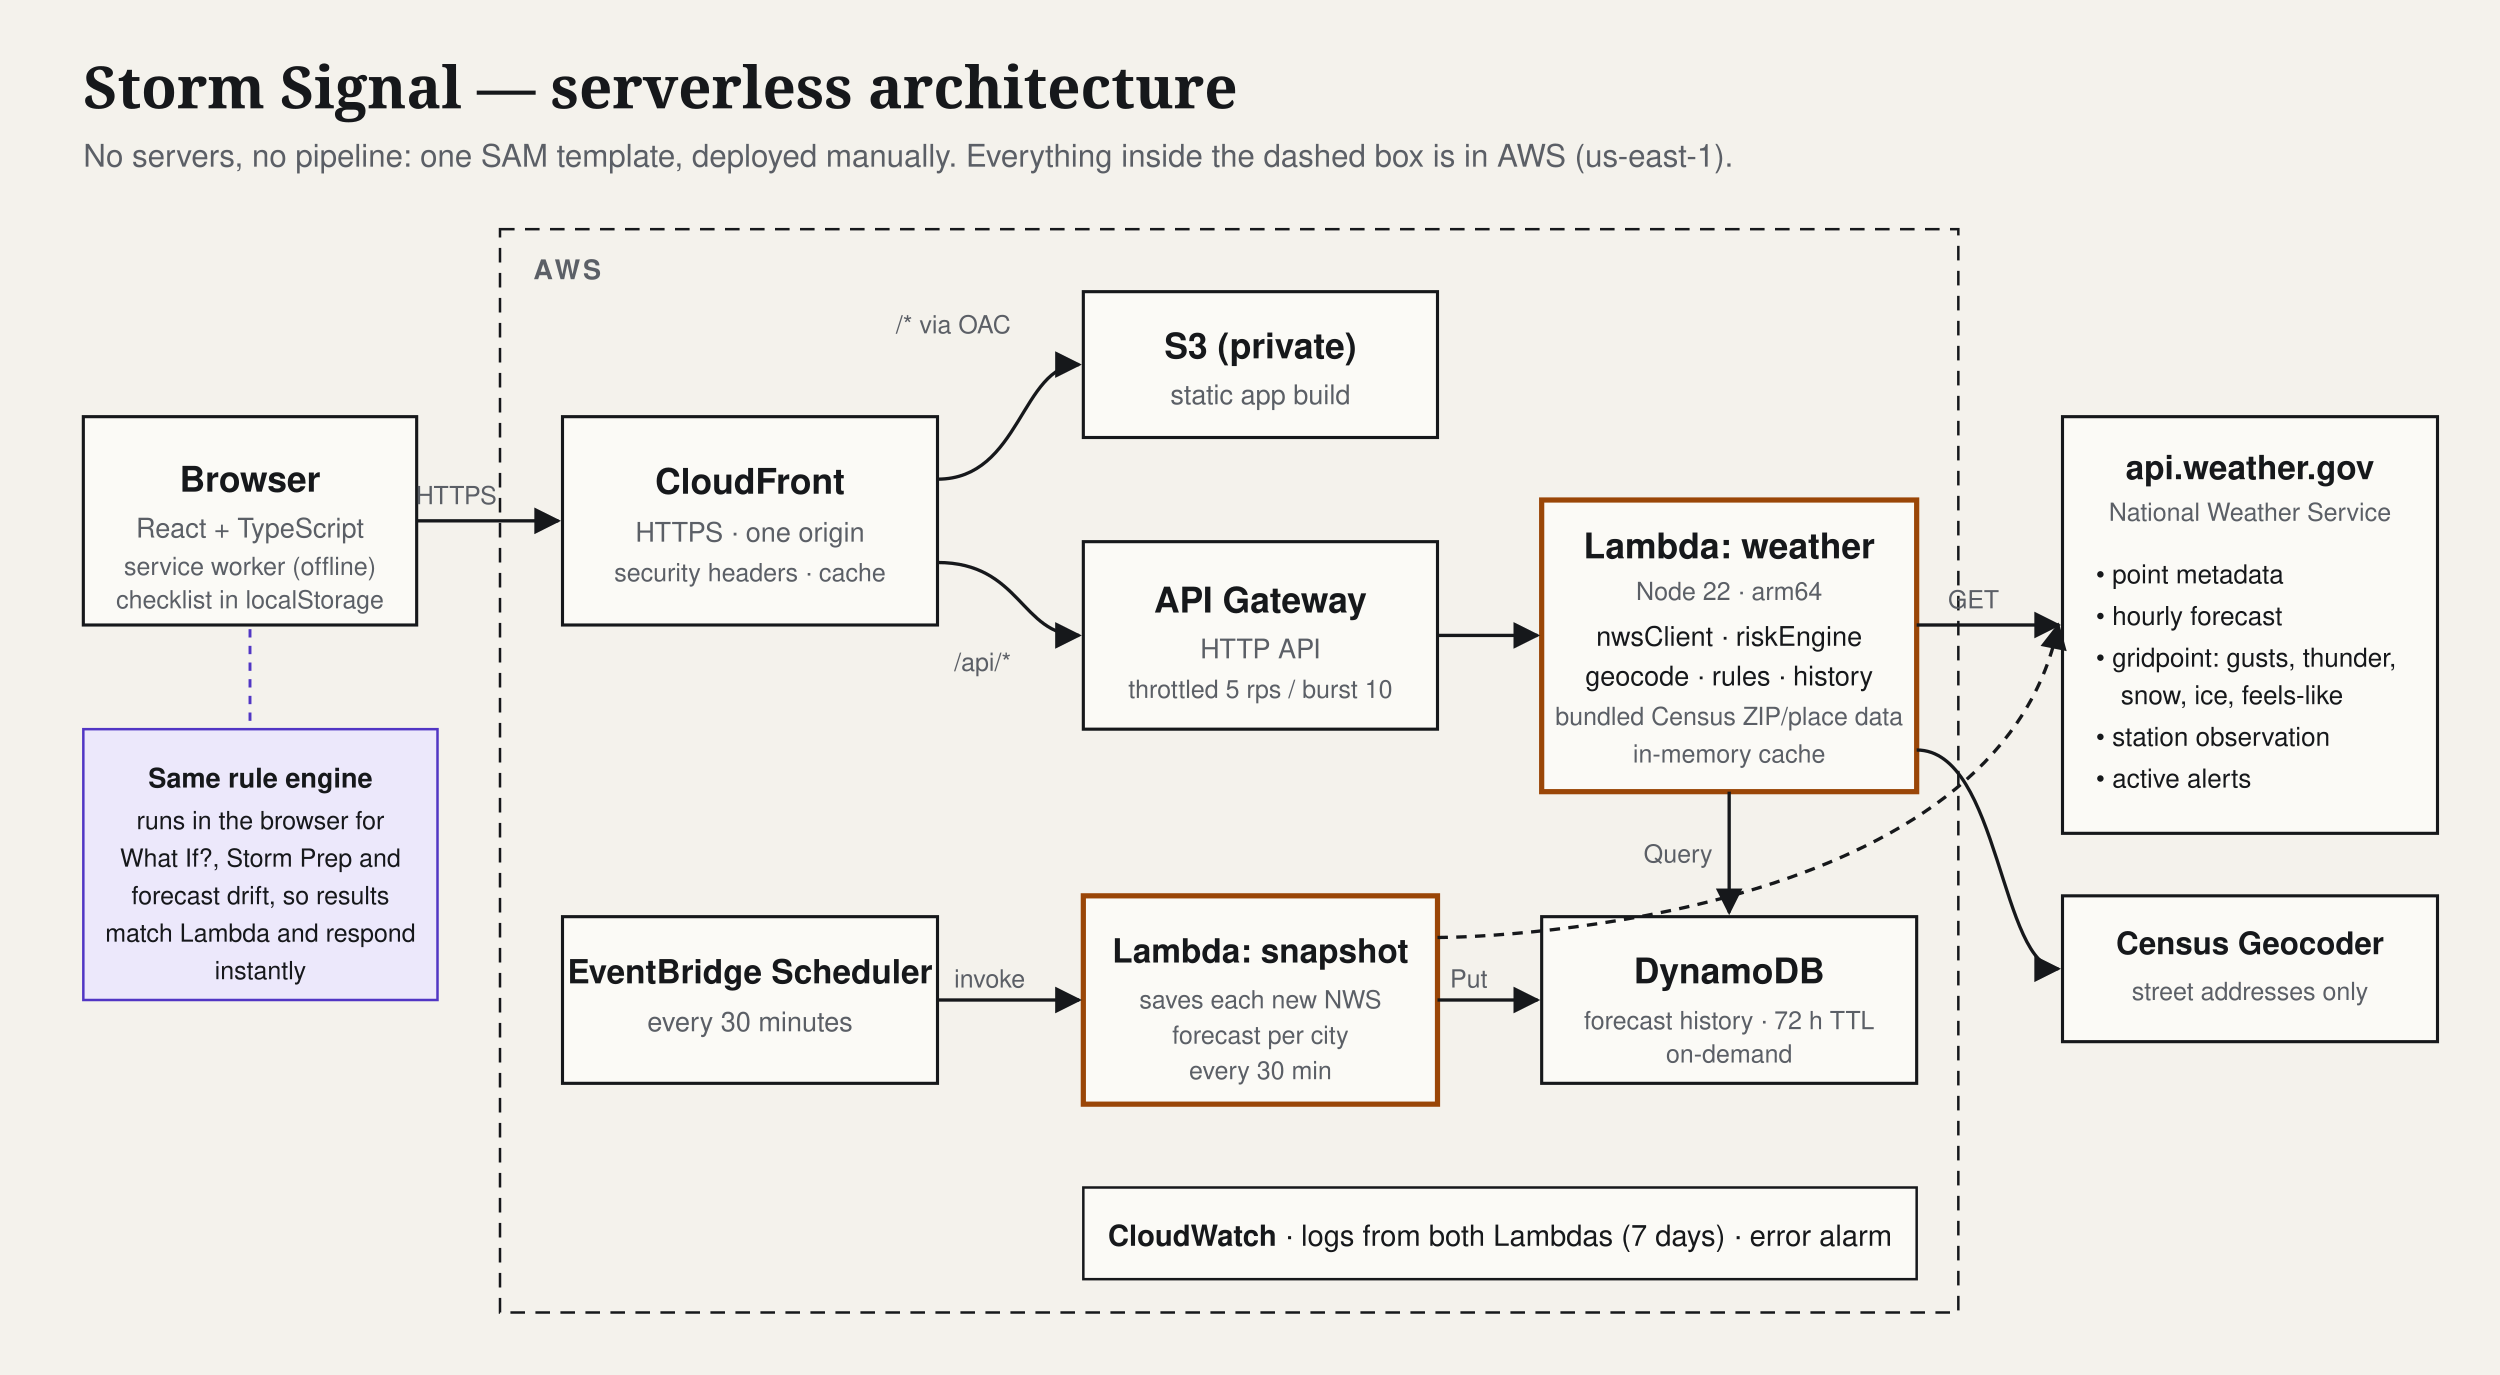
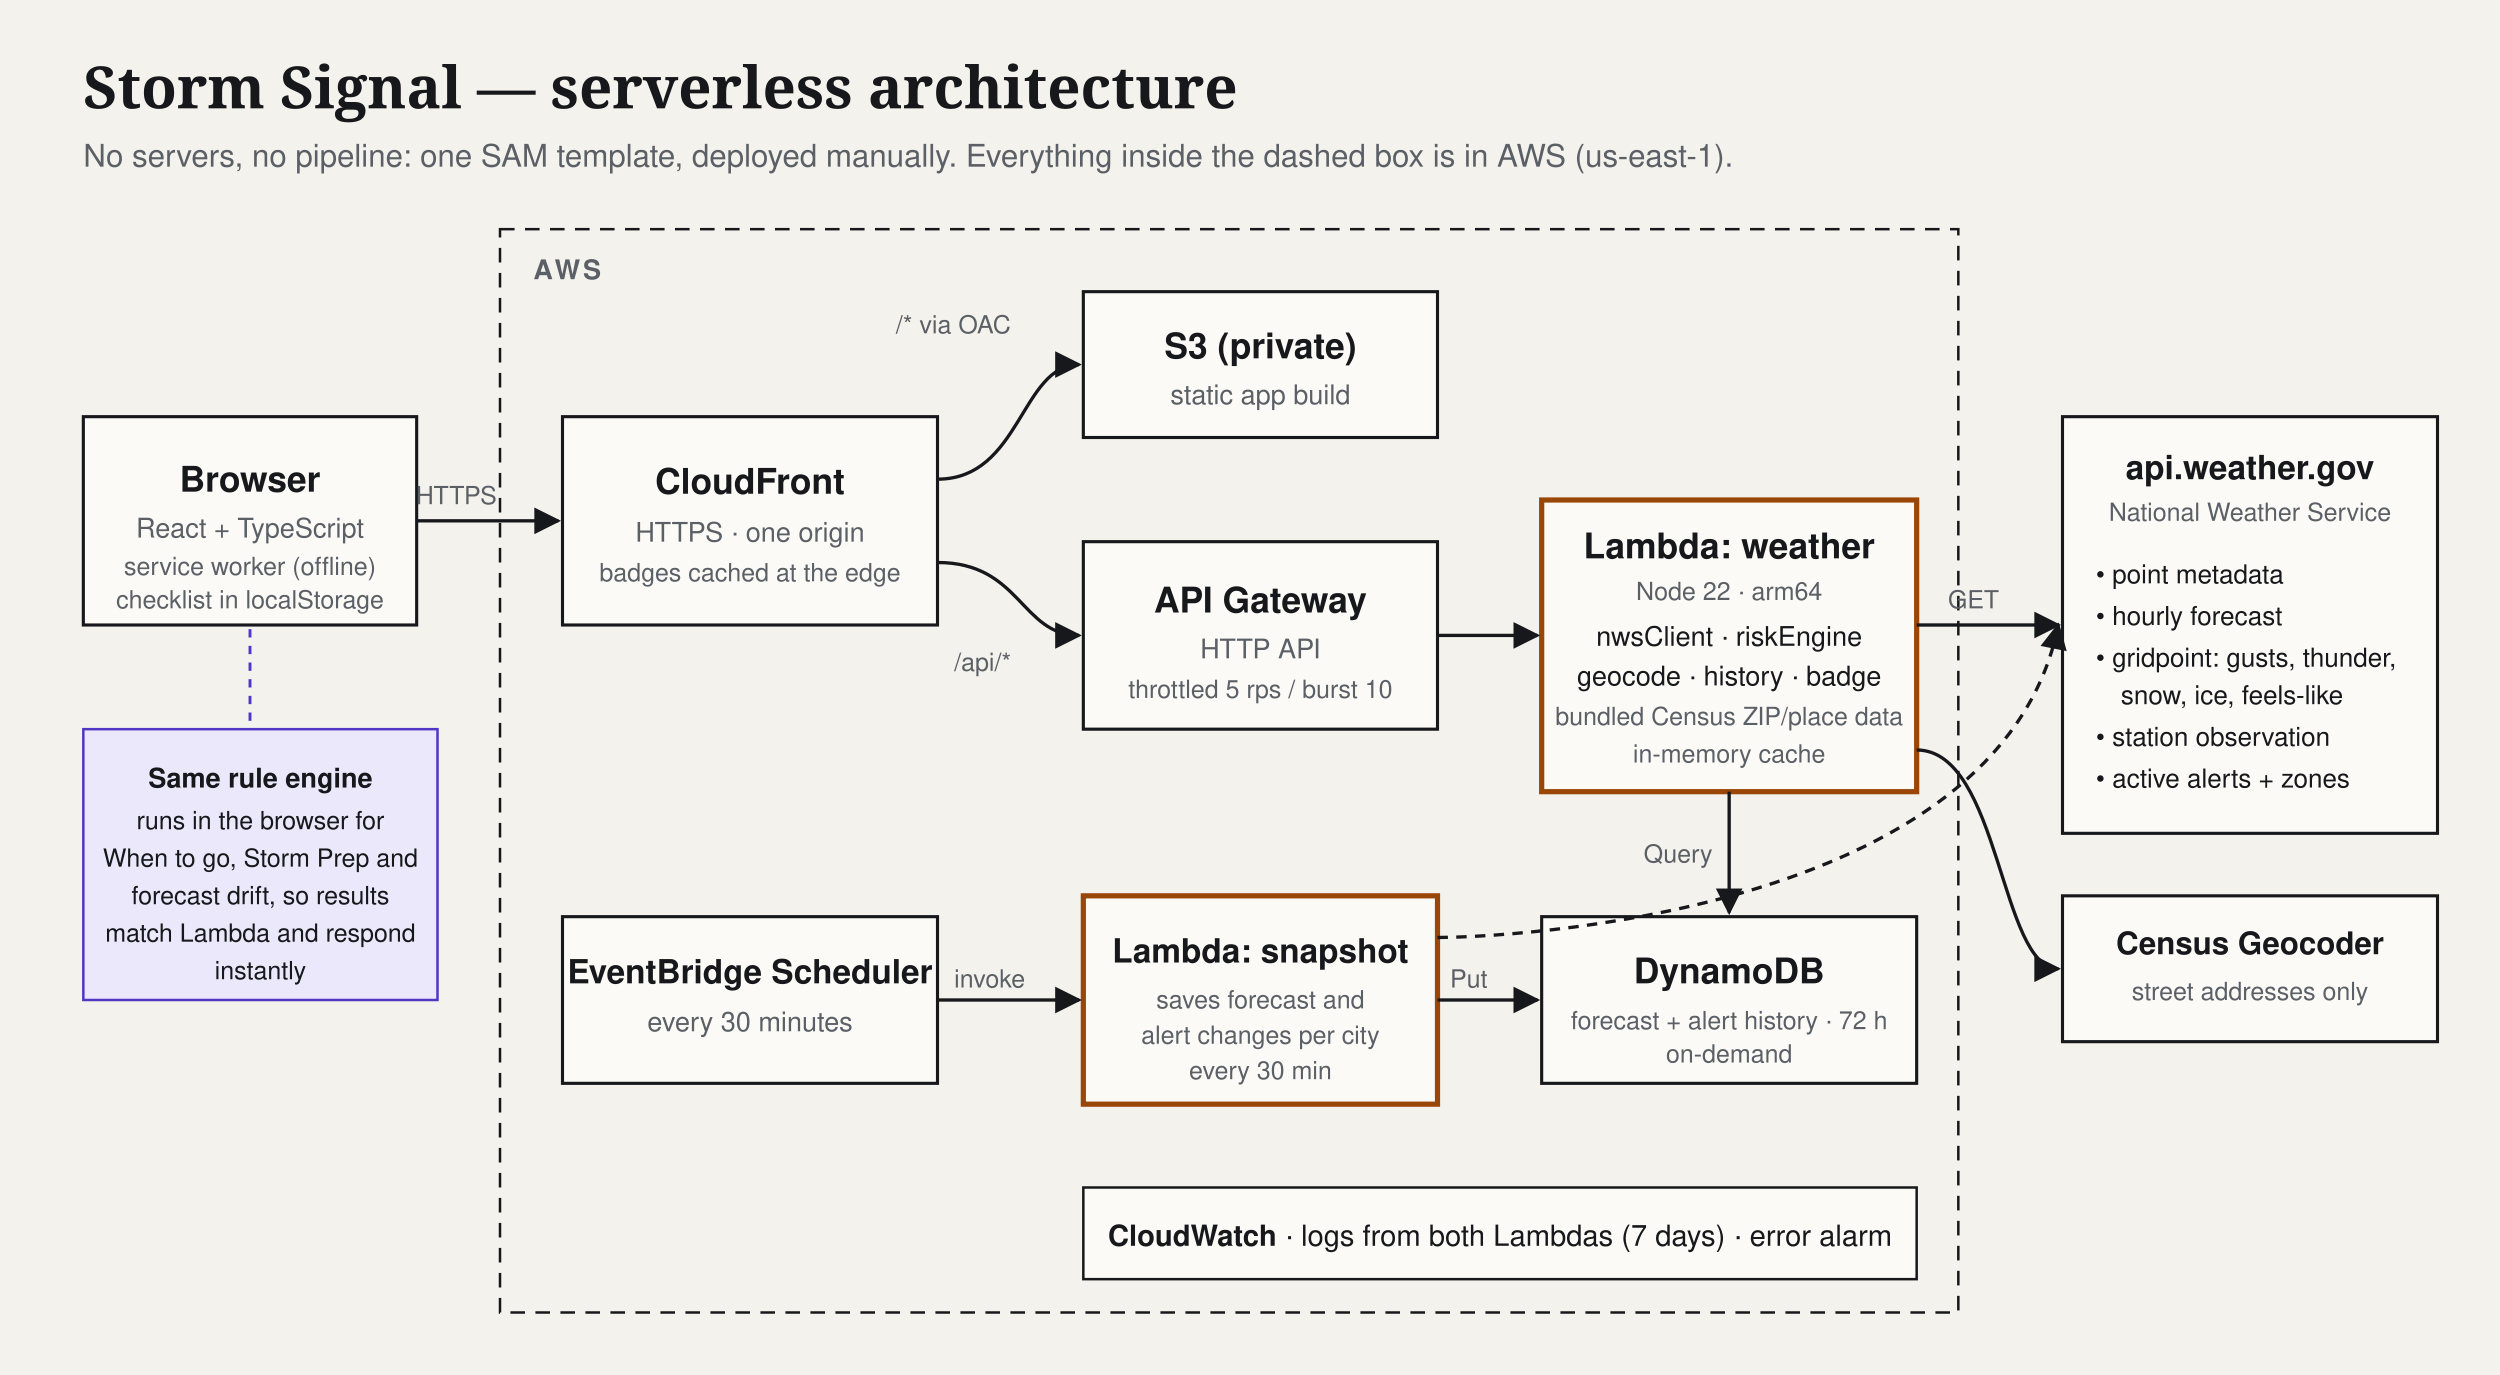
<svg xmlns="http://www.w3.org/2000/svg" viewBox="0 0 1200 660" font-family="Segoe UI, Helvetica, Arial, sans-serif">
  <defs>
    <marker id="a" viewBox="0 0 10 10" refX="9" refY="5" markerWidth="8" markerHeight="8" orient="auto-start-reverse">
      <path d="M0 0L10 5L0 10z" fill="#16181b" />
    </marker>
  </defs>
  <rect width="1200" height="660" fill="#f4f2ec" />
  <text x="40" y="52" font-size="28" font-weight="700" fill="#16181b" font-family="Georgia, serif">Storm Signal — serverless architecture</text>
  <text x="40" y="80" font-size="15" fill="#5b5f66">No servers, no pipeline: one SAM template, deployed manually. Everything inside the dashed box is in AWS (us-east-1).</text>
  <rect x="40" y="200" width="160" height="100" fill="#fbfaf6" stroke="#16181b" stroke-width="1.5" />
  <text x="120" y="236" text-anchor="middle" font-size="17" font-weight="700" fill="#16181b">Browser</text>
  <text x="120" y="258" text-anchor="middle" font-size="13" fill="#5b5f66">React + TypeScript</text>
  <text x="120" y="276" text-anchor="middle" font-size="12" fill="#5b5f66">service worker (offline)</text>
  <text x="120" y="292" text-anchor="middle" font-size="12" fill="#5b5f66">checklist in localStorage</text>
  <rect x="240" y="110" width="700" height="520" fill="none" stroke="#16181b" stroke-width="1.2" stroke-dasharray="7 5" />
  <text x="256" y="134" font-size="13" font-weight="700" fill="#5b5f66" letter-spacing="1.5">AWS</text>
  <rect x="270" y="200" width="180" height="100" fill="#fbfaf6" stroke="#16181b" stroke-width="1.5" />
  <text x="360" y="237" text-anchor="middle" font-size="17" font-weight="700" fill="#16181b">CloudFront</text>
  <text x="360" y="260" text-anchor="middle" font-size="13" fill="#5b5f66">HTTPS · one origin</text>
-   <text x="360" y="279" text-anchor="middle" font-size="12" fill="#5b5f66">security headers · cache</text>
+   <text x="360" y="279" text-anchor="middle" font-size="12" fill="#5b5f66">badges cached at the edge</text>
  <rect x="520" y="140" width="170" height="70" fill="#fbfaf6" stroke="#16181b" stroke-width="1.5" />
  <text x="605" y="172" text-anchor="middle" font-size="17" font-weight="700" fill="#16181b">S3 (private)</text>
  <text x="605" y="194" text-anchor="middle" font-size="13" fill="#5b5f66">static app build</text>
  <rect x="520" y="260" width="170" height="90" fill="#fbfaf6" stroke="#16181b" stroke-width="1.5" />
  <text x="605" y="294" text-anchor="middle" font-size="17" font-weight="700" fill="#16181b">API Gateway</text>
  <text x="605" y="316" text-anchor="middle" font-size="13" fill="#5b5f66">HTTP API</text>
  <text x="605" y="335" text-anchor="middle" font-size="12" fill="#5b5f66">throttled 5 rps / burst 10</text>
  <rect x="740" y="240" width="180" height="140" fill="#fbfaf6" stroke="#9a4607" stroke-width="2.5" />
  <text x="830" y="268" text-anchor="middle" font-size="17" font-weight="700" fill="#16181b">Lambda: weather</text>
  <text x="830" y="288" text-anchor="middle" font-size="12" fill="#5b5f66">Node 22 · arm64</text>
  <text x="830" y="310" text-anchor="middle" font-size="13" fill="#16181b">nwsClient · riskEngine</text>
-   <text x="830" y="329" text-anchor="middle" font-size="13" fill="#16181b">geocode · rules · history</text>
+   <text x="830" y="329" text-anchor="middle" font-size="13" fill="#16181b">geocode · history · badge</text>
  <text x="830" y="348" text-anchor="middle" font-size="12" fill="#5b5f66">bundled Census ZIP/place data</text>
  <text x="830" y="366" text-anchor="middle" font-size="12" fill="#5b5f66">in-memory cache</text>
  <rect x="270" y="440" width="180" height="80" fill="#fbfaf6" stroke="#16181b" stroke-width="1.5" />
  <text x="360" y="472" text-anchor="middle" font-size="16" font-weight="700" fill="#16181b">EventBridge Scheduler</text>
  <text x="360" y="495" text-anchor="middle" font-size="13" fill="#5b5f66">every 30 minutes</text>
  <rect x="520" y="430" width="170" height="100" fill="#fbfaf6" stroke="#9a4607" stroke-width="2.5" />
  <text x="605" y="462" text-anchor="middle" font-size="16" font-weight="700" fill="#16181b">Lambda: snapshot</text>
-   <text x="605" y="484" text-anchor="middle" font-size="12" fill="#5b5f66">saves each new NWS</text>
-   <text x="605" y="501" text-anchor="middle" font-size="12" fill="#5b5f66">forecast per city</text>
+   <text x="605" y="484" text-anchor="middle" font-size="12" fill="#5b5f66">saves forecast and</text>
+   <text x="605" y="501" text-anchor="middle" font-size="12" fill="#5b5f66">alert changes per city</text>
  <text x="605" y="518" text-anchor="middle" font-size="12" fill="#5b5f66">every 30 min</text>
  <rect x="740" y="440" width="180" height="80" fill="#fbfaf6" stroke="#16181b" stroke-width="1.5" />
  <text x="830" y="472" text-anchor="middle" font-size="17" font-weight="700" fill="#16181b">DynamoDB</text>
-   <text x="830" y="494" text-anchor="middle" font-size="12" fill="#5b5f66">forecast history · 72 h TTL</text>
+   <text x="830" y="494" text-anchor="middle" font-size="12" fill="#5b5f66">forecast + alert history · 72 h</text>
  <text x="830" y="510" text-anchor="middle" font-size="12" fill="#5b5f66">on-demand</text>
  <rect x="520" y="570" width="400" height="44" fill="#fbfaf6" stroke="#16181b" stroke-width="1.2" />
  <text x="720" y="598" text-anchor="middle" font-size="14" fill="#16181b">
    <tspan font-weight="700">CloudWatch</tspan> · logs from both Lambdas (7 days) · error alarm</text>
  <rect x="990" y="200" width="180" height="200" fill="#fbfaf6" stroke="#16181b" stroke-width="1.5" />
  <text x="1080" y="230" text-anchor="middle" font-size="16" font-weight="700" fill="#16181b">api.weather.gov</text>
  <text x="1080" y="250" text-anchor="middle" font-size="12" fill="#5b5f66">National Weather Service</text>
  <text x="1006" y="280" font-size="12.5" fill="#16181b">• point metadata</text>
  <text x="1006" y="300" font-size="12.5" fill="#16181b">• hourly forecast</text>
  <text x="1006" y="320" font-size="12.5" fill="#16181b">• gridpoint: gusts, thunder,</text>
  <text x="1018" y="338" font-size="12.5" fill="#16181b">snow, ice, feels-like</text>
  <text x="1006" y="358" font-size="12.5" fill="#16181b">• station observation</text>
-   <text x="1006" y="378" font-size="12.5" fill="#16181b">• active alerts</text>
+   <text x="1006" y="378" font-size="12.5" fill="#16181b">• active alerts + zones</text>
  <rect x="990" y="430" width="180" height="70" fill="#fbfaf6" stroke="#16181b" stroke-width="1.5" />
  <text x="1080" y="458" text-anchor="middle" font-size="15" font-weight="700" fill="#16181b">Census Geocoder</text>
  <text x="1080" y="480" text-anchor="middle" font-size="12" fill="#5b5f66">street addresses only</text>
  <g stroke="#16181b" stroke-width="1.6" fill="none" marker-end="url(#a)">
    <path d="M200 250 H268" />
    <path d="M450 230 C490 230 490 175 518 175" />
    <path d="M450 270 C490 270 490 305 518 305" />
    <path d="M690 305 H738" />
    <path d="M920 300 H988" />
    <path d="M920 360 C960 360 960 465 988 465" />
    <path d="M830 380 V438" />
    <path d="M450 480 H518" />
    <path d="M690 480 H738" />
    <path d="M690 450 C720 450 960 440 988 300" stroke-dasharray="5 4" />
  </g>
  <text x="219" y="242" text-anchor="middle" font-size="12" fill="#5b5f66">HTTPS</text>
  <text x="430" y="160" font-size="12" fill="#5b5f66">/* via OAC</text>
  <text x="458" y="322" font-size="12" fill="#5b5f66">/api/*</text>
  <text x="822" y="414" text-anchor="end" font-size="12" fill="#5b5f66">Query</text>
  <text x="696" y="474" font-size="12" fill="#5b5f66">Put</text>
  <text x="458" y="474" font-size="12" fill="#5b5f66">invoke</text>
  <text x="935" y="292" font-size="12" fill="#5b5f66">GET</text>
  <rect x="40" y="350" width="170" height="130" fill="#ece8fb" stroke="#5136c4" stroke-width="1.2" />
  <text x="125" y="378" text-anchor="middle" font-size="13" font-weight="700" fill="#16181b">Same rule engine</text>
  <text x="125" y="398" text-anchor="middle" font-size="12" fill="#16181b">runs in the browser for</text>
-   <text x="125" y="416" text-anchor="middle" font-size="12" fill="#16181b">What If?, Storm Prep and</text>
+   <text x="125" y="416" text-anchor="middle" font-size="12" fill="#16181b">When to go, Storm Prep and</text>
  <text x="125" y="434" text-anchor="middle" font-size="12" fill="#16181b">forecast drift, so results</text>
  <text x="125" y="452" text-anchor="middle" font-size="12" fill="#16181b">match Lambda and respond</text>
  <text x="125" y="470" text-anchor="middle" font-size="12" fill="#16181b">instantly</text>
  <path d="M120 302 V348" stroke="#5136c4" stroke-width="1.4" stroke-dasharray="4 4" />
</svg>
